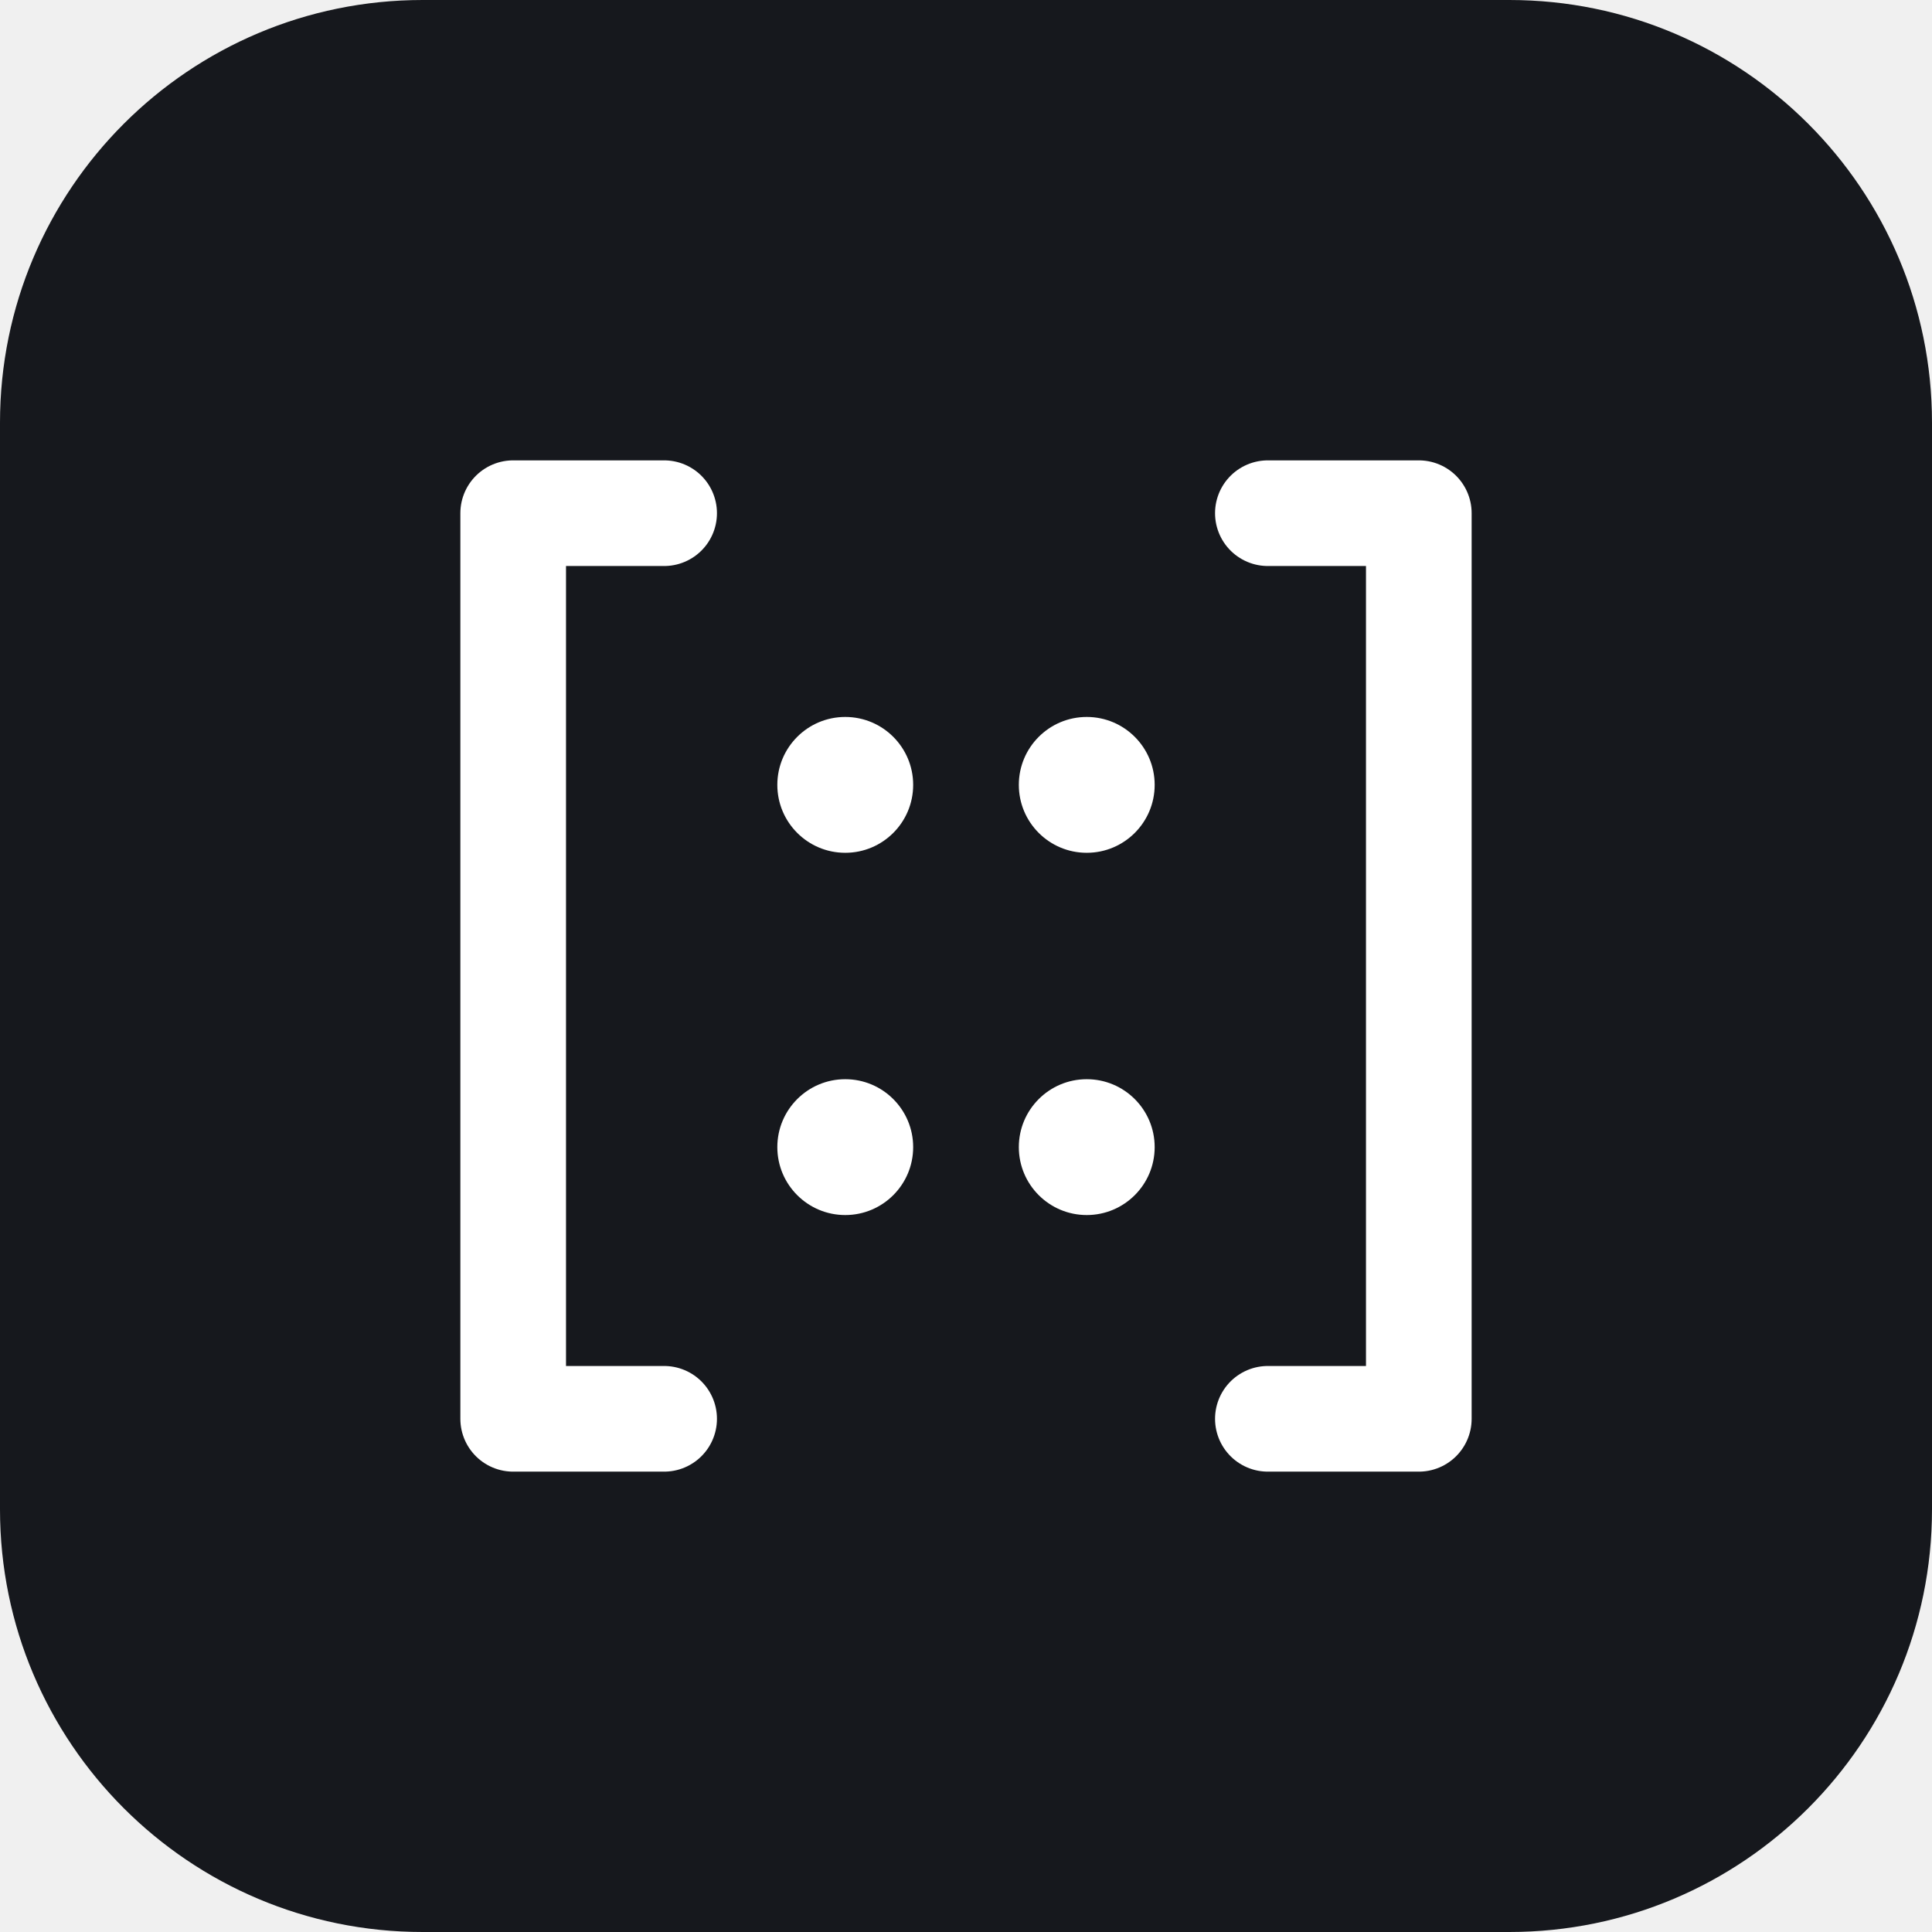
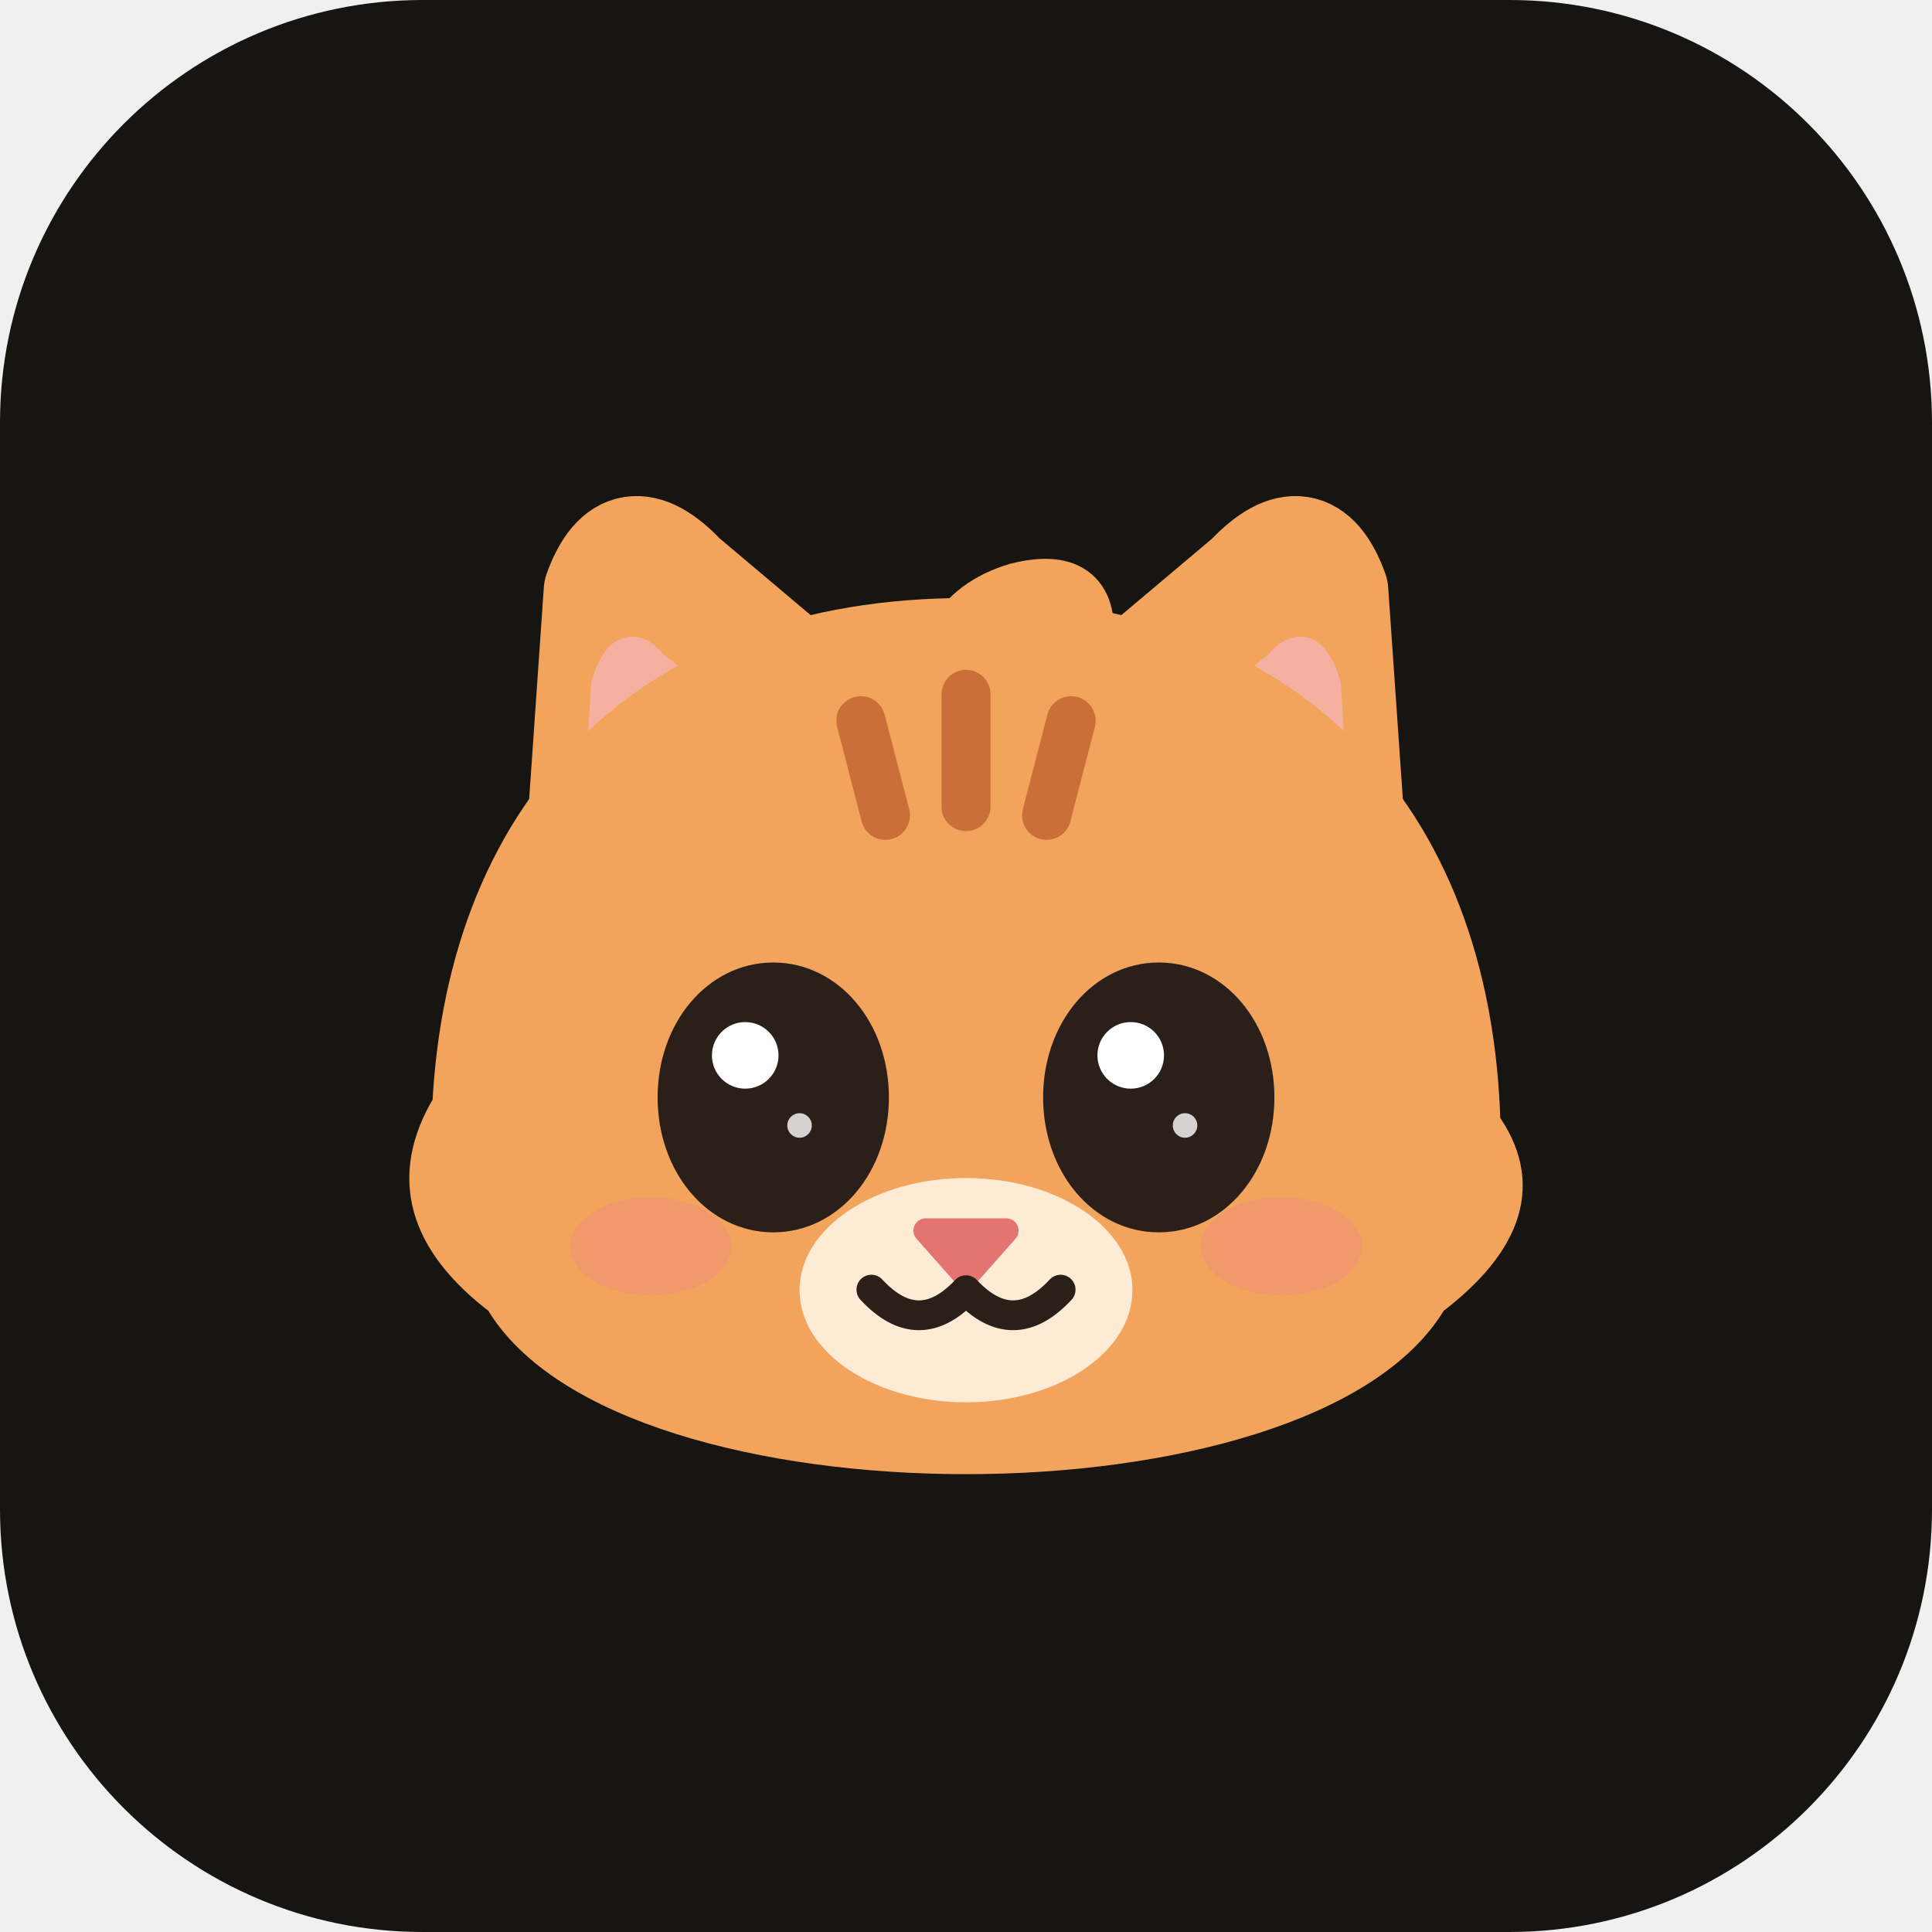
- <svg xmlns="http://www.w3.org/2000/svg" viewBox="0 0 512 512">
-   <rect width="512" height="512" rx="112" fill="#16181d" />
-   <path d="M176 136h-40v240h40M336 136h40v240h-40" fill="none" stroke="#fff" stroke-width="28" stroke-linecap="round" stroke-linejoin="round" />
-   <circle cx="224" cy="208" r="18" fill="#fff" />
-   <circle cx="288" cy="208" r="18" fill="#fff" />
-   <circle cx="224" cy="304" r="18" fill="#fff" />
-   <circle cx="288" cy="304" r="18" fill="#fff" />
+ <svg xmlns="http://www.w3.org/2000/svg" viewBox="0 0 512 512" width="512" height="512">
+   <style>.mt-f-fur { fill: #f2a35c; }.mt-s-fur { stroke: #f2a35c; }.mt-f-fur-shade { fill: #de8a4c; }.mt-s-fur-shade { stroke: #de8a4c; }.mt-f-stripe { fill: #c96f37; }.mt-s-stripe { stroke: #c96f37; }.mt-f-cream { fill: #fdebd5; }.mt-s-cream { stroke: #fdebd5; }.mt-f-cream-shade { fill: #f1d6b8; }.mt-s-cream-shade { stroke: #f1d6b8; }.mt-f-ear-in { fill: #f5b0a2; }.mt-s-ear-in { stroke: #f5b0a2; }.mt-f-nose { fill: #e3746f; }.mt-s-nose { stroke: #e3746f; }.mt-f-ink { fill: #2b1f19; }.mt-s-ink { stroke: #2b1f19; }.mt-f-blush { fill: #f2868a; }.mt-s-blush { stroke: #f2868a; }.mt-f-tongue { fill: #ec7c78; }.mt-s-tongue { stroke: #ec7c78; }.mt-f-shadow { fill: rgb(0 0 0 / 0.3); }.mt-s-shadow { stroke: rgb(0 0 0 / 0.3); }.mt-f-collar { fill: #6fa6e8; }.mt-s-collar { stroke: #6fa6e8; }.mt-f-tag { fill: #f3d77a; }.mt-s-tag { stroke: #f3d77a; }.mt-f-glint { fill: #fff; }.mt-s-glint { stroke: #fff; }.mt-f-whisker { fill: #fff3e4; }.mt-s-whisker { stroke: #fff3e4; }.mt-f-sweat { fill: #a8d8ff; }.mt-s-sweat { stroke: #a8d8ff; }.mt-f-sweat-edge { fill: #7dbbea; }.mt-s-sweat-edge { stroke: #7dbbea; }</style>
+   <rect width="512" height="512" rx="112" fill="#171511" />
+   <g transform="translate(-22.62 65.61) scale(4.6437)">
+     <g transform="rotate(0.00 60 64.00)">
+       <g transform="rotate(0.00 45.00 32.00)">
+         <path class="mt-f-fur mt-s-fur" stroke-width="6" stroke-linejoin="round" d="M56.00 29.00 L43.90 18.80 Q40.50 15.20 38.90 19.60 L37.00 47.00Z" />
+         <path class="mt-f-ear-in mt-s-ear-in" stroke-width="2" stroke-linejoin="round" d="M50.00 30.00 L42.10 24.00 Q40.50 22.00 39.60 25.00 L39.00 35.00Z" />
+       </g>
+       <g transform="rotate(0.00 75.00 32.00)">
+         <path class="mt-f-fur mt-s-fur" stroke-width="6" stroke-linejoin="round" d="M64.00 29.00 L76.10 18.80 Q79.50 15.20 81.10 19.60 L83.00 47.00Z" />
+         <path class="mt-f-ear-in mt-s-ear-in" stroke-width="2" stroke-linejoin="round" d="M70.00 30.00 L77.90 24.00 Q79.50 22.00 80.40 25.00 L81.00 35.00Z" />
+       </g>
+       <path class="mt-s-fur" fill="none" stroke-width="3.6" stroke-linecap="round" d="M59 27.28 q-1 -6 4 -7.5 q4 -1 3.6 2.6" />
+       <path class="mt-f-fur mt-s-fur" stroke-width="2" stroke-linejoin="round" d="M30.50 50.00 C31.00 32.25 41.71 21.00 60 21.00 C78.29 21.00 89.00 32.25 89.50 50.00 Q93.10 55.00 86.50 60.00 C79.50 72.00 40.50 72.00 33.50 60.00 Q26.90 55.00 30.50 49.00Z" />
+       <path class="mt-s-stripe" stroke-width="2.8" stroke-linecap="round" d="M54 27.00 l1.4 5.4 M60 25.50 v6.4 M66 27.00 l-1.4 5.4" />
+       <ellipse class="mt-f-cream" cx="60" rx="9.5" ry="6.4" cy="59.50" />
+       <ellipse class="mt-f-blush" rx="4.6" ry="2.8" cx="42" cy="57.00" opacity="0.34" />
+       <ellipse class="mt-f-blush" rx="4.6" ry="2.8" cx="78" cy="57.00" opacity="0.34" />
+       <path class="mt-f-ink mt-s-ink" stroke-width="1.60" stroke-linejoin="round" d="M43.20 48.50 C43.20 44.64 45.75 41.60 49.00 41.60 C52.25 41.60 54.80 44.64 54.80 48.50 C54.80 52.36 52.25 55.40 49.00 55.40 C45.75 55.40 43.20 52.36 43.20 48.50Z" />
+       <circle class="mt-f-glint" cx="47.40" cy="46.10" r="1.90" opacity="1.00" />
+       <circle class="mt-f-glint" cx="50.50" cy="50.10" r="0.70" opacity="0.80" />
+       <path class="mt-f-ink mt-s-ink" stroke-width="1.60" stroke-linejoin="round" d="M65.20 48.50 C65.20 44.64 67.75 41.60 71.00 41.60 C74.25 41.60 76.80 44.64 76.80 48.50 C76.80 52.36 74.25 55.40 71.00 55.40 C67.75 55.40 65.20 52.36 65.20 48.50Z" />
+       <circle class="mt-f-glint" cx="69.40" cy="46.10" r="1.90" opacity="1.00" />
+       <circle class="mt-f-glint" cx="72.50" cy="50.10" r="0.70" opacity="0.80" />
+       <path class="mt-s-stripe" fill="none" stroke-width="2.20" stroke-linecap="round" d="M45.60 37.00 Q49.00 35.20 52.40 37.00" transform="rotate(0.00 49.00 37.00)" opacity="0.00" />
+       <path class="mt-s-stripe" fill="none" stroke-width="2.20" stroke-linecap="round" d="M67.60 37.00 Q71.00 35.20 74.40 37.00" transform="rotate(0.00 71.00 37.00)" opacity="0.00" />
+       <path class="mt-f-sweat mt-s-sweat-edge" stroke-width="0.8" d="M85.00 32.00 q-3.4 5.2 0 7 q3.4 -1.8 0 -7Z" opacity="0.00" />
+       <path class="mt-f-nose mt-s-nose" stroke-width="1.4" stroke-linejoin="round" d="M57.7 56.10 h4.6 l-2.3 2.6Z" />
+       <path class="mt-f-ink" d="M57.84 60.10 Q60 60.10 62.16 60.10Z" />
+       <path class="mt-f-tongue" d="M60.00 60.10 Q60 60.10 60.00 60.10Z" opacity="0.00" />
+       <path class="mt-s-ink" fill="none" stroke-width="1.70" stroke-linecap="round" stroke-linejoin="round" d="M54.6 59.47 Q57.3 62.38 60 59.50 Q62.7 62.38 65.4 59.47" />
+     </g>
+   </g>
</svg>
